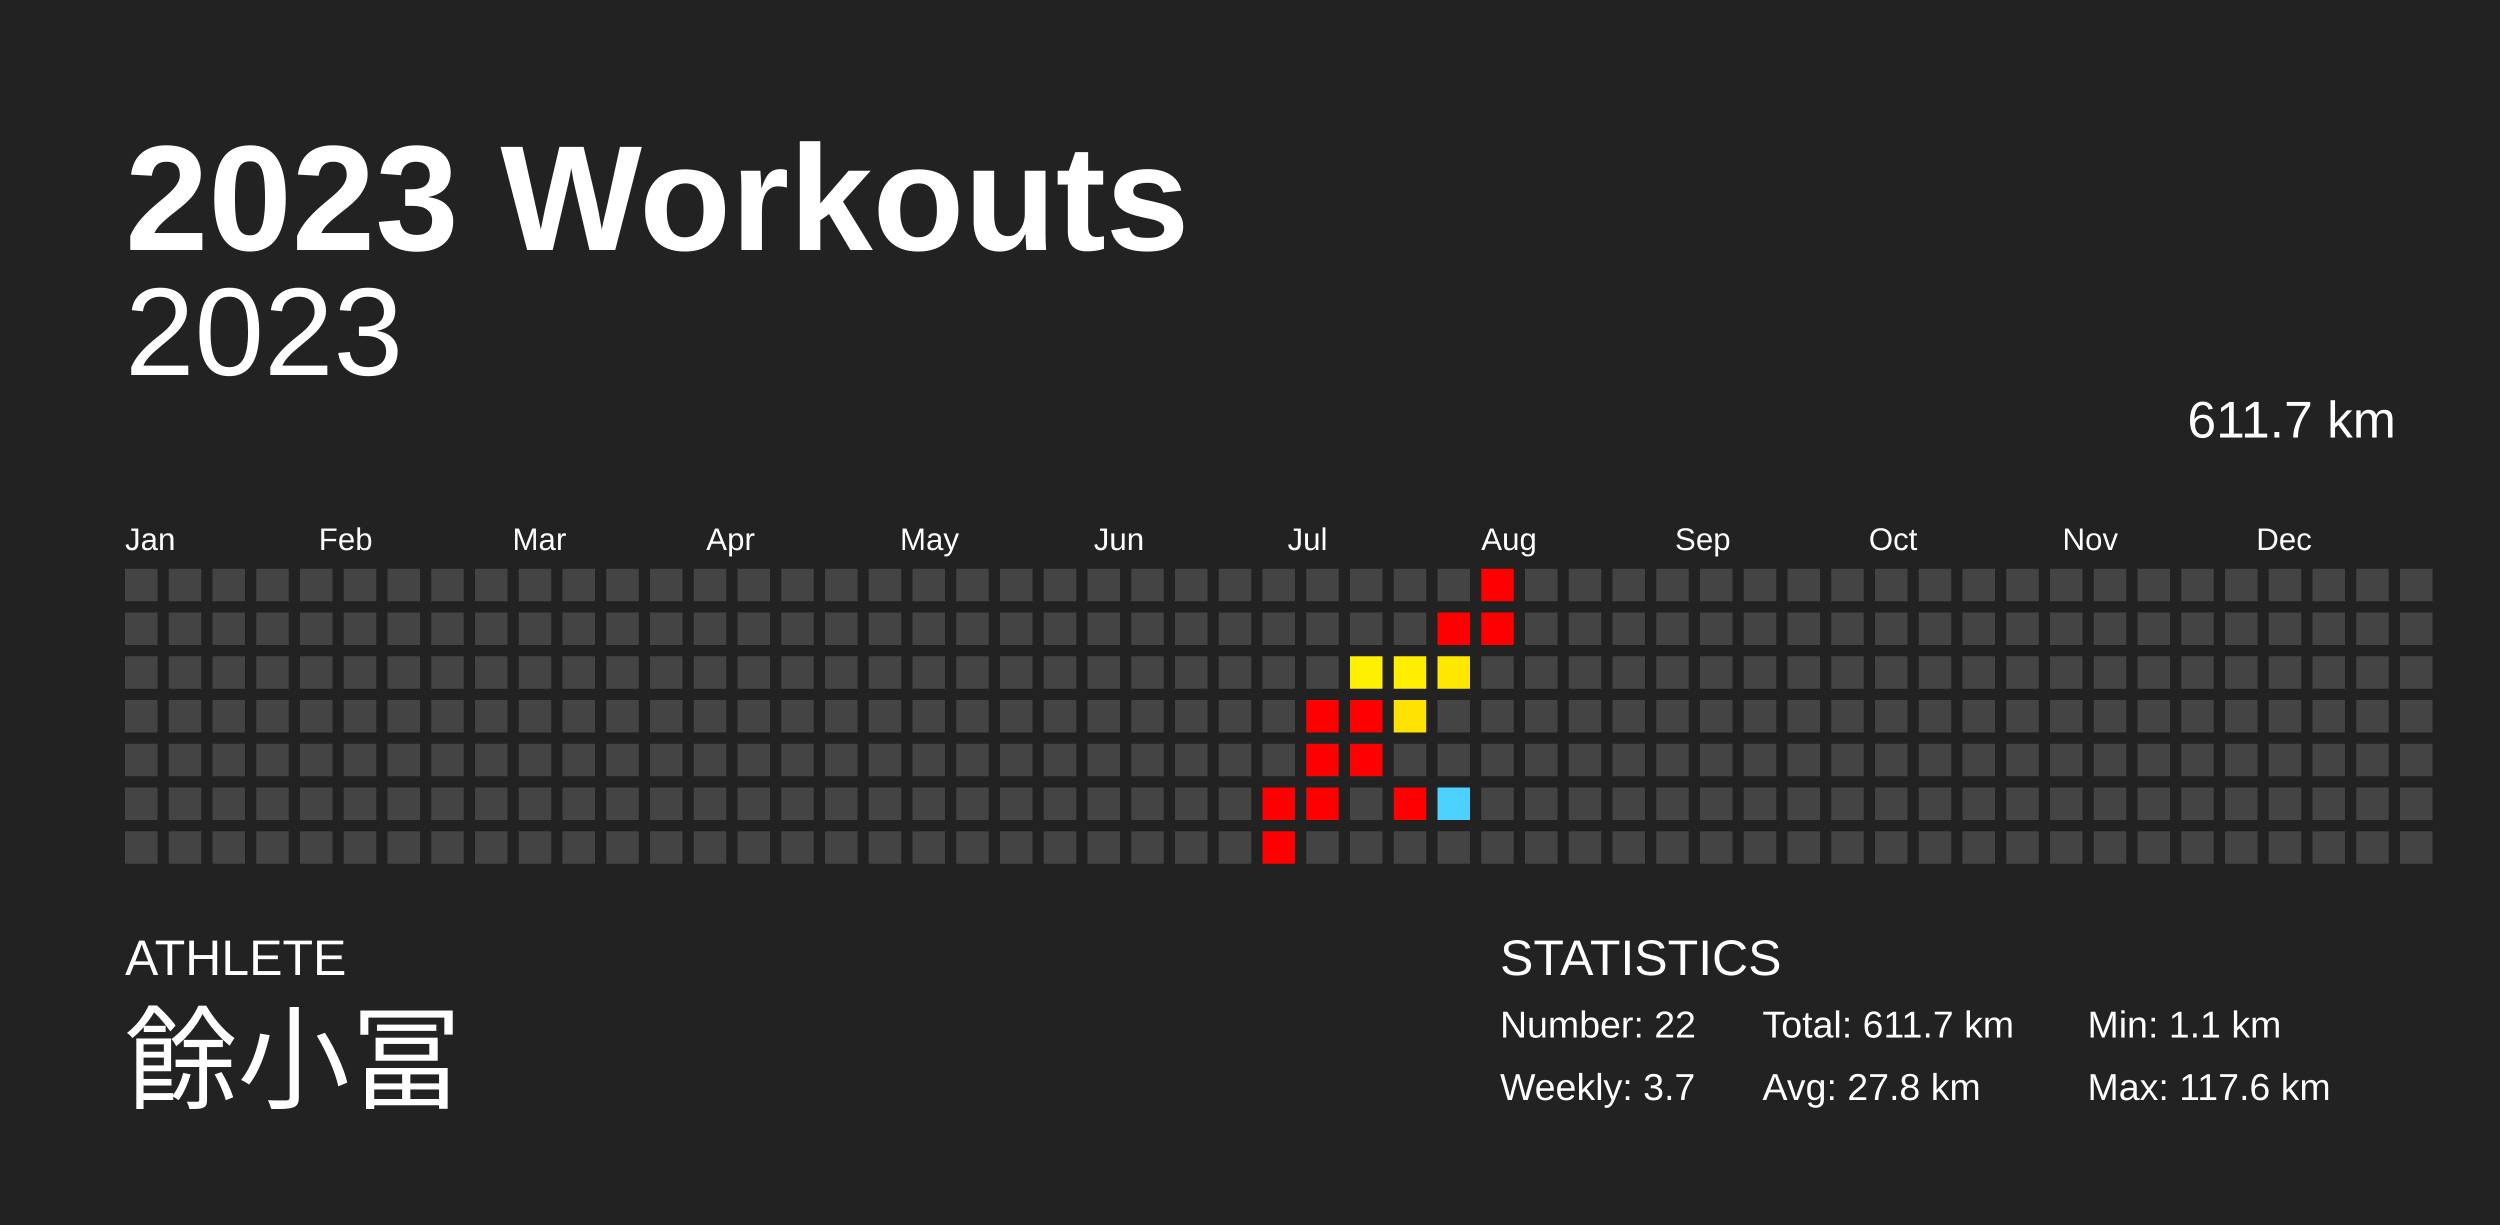
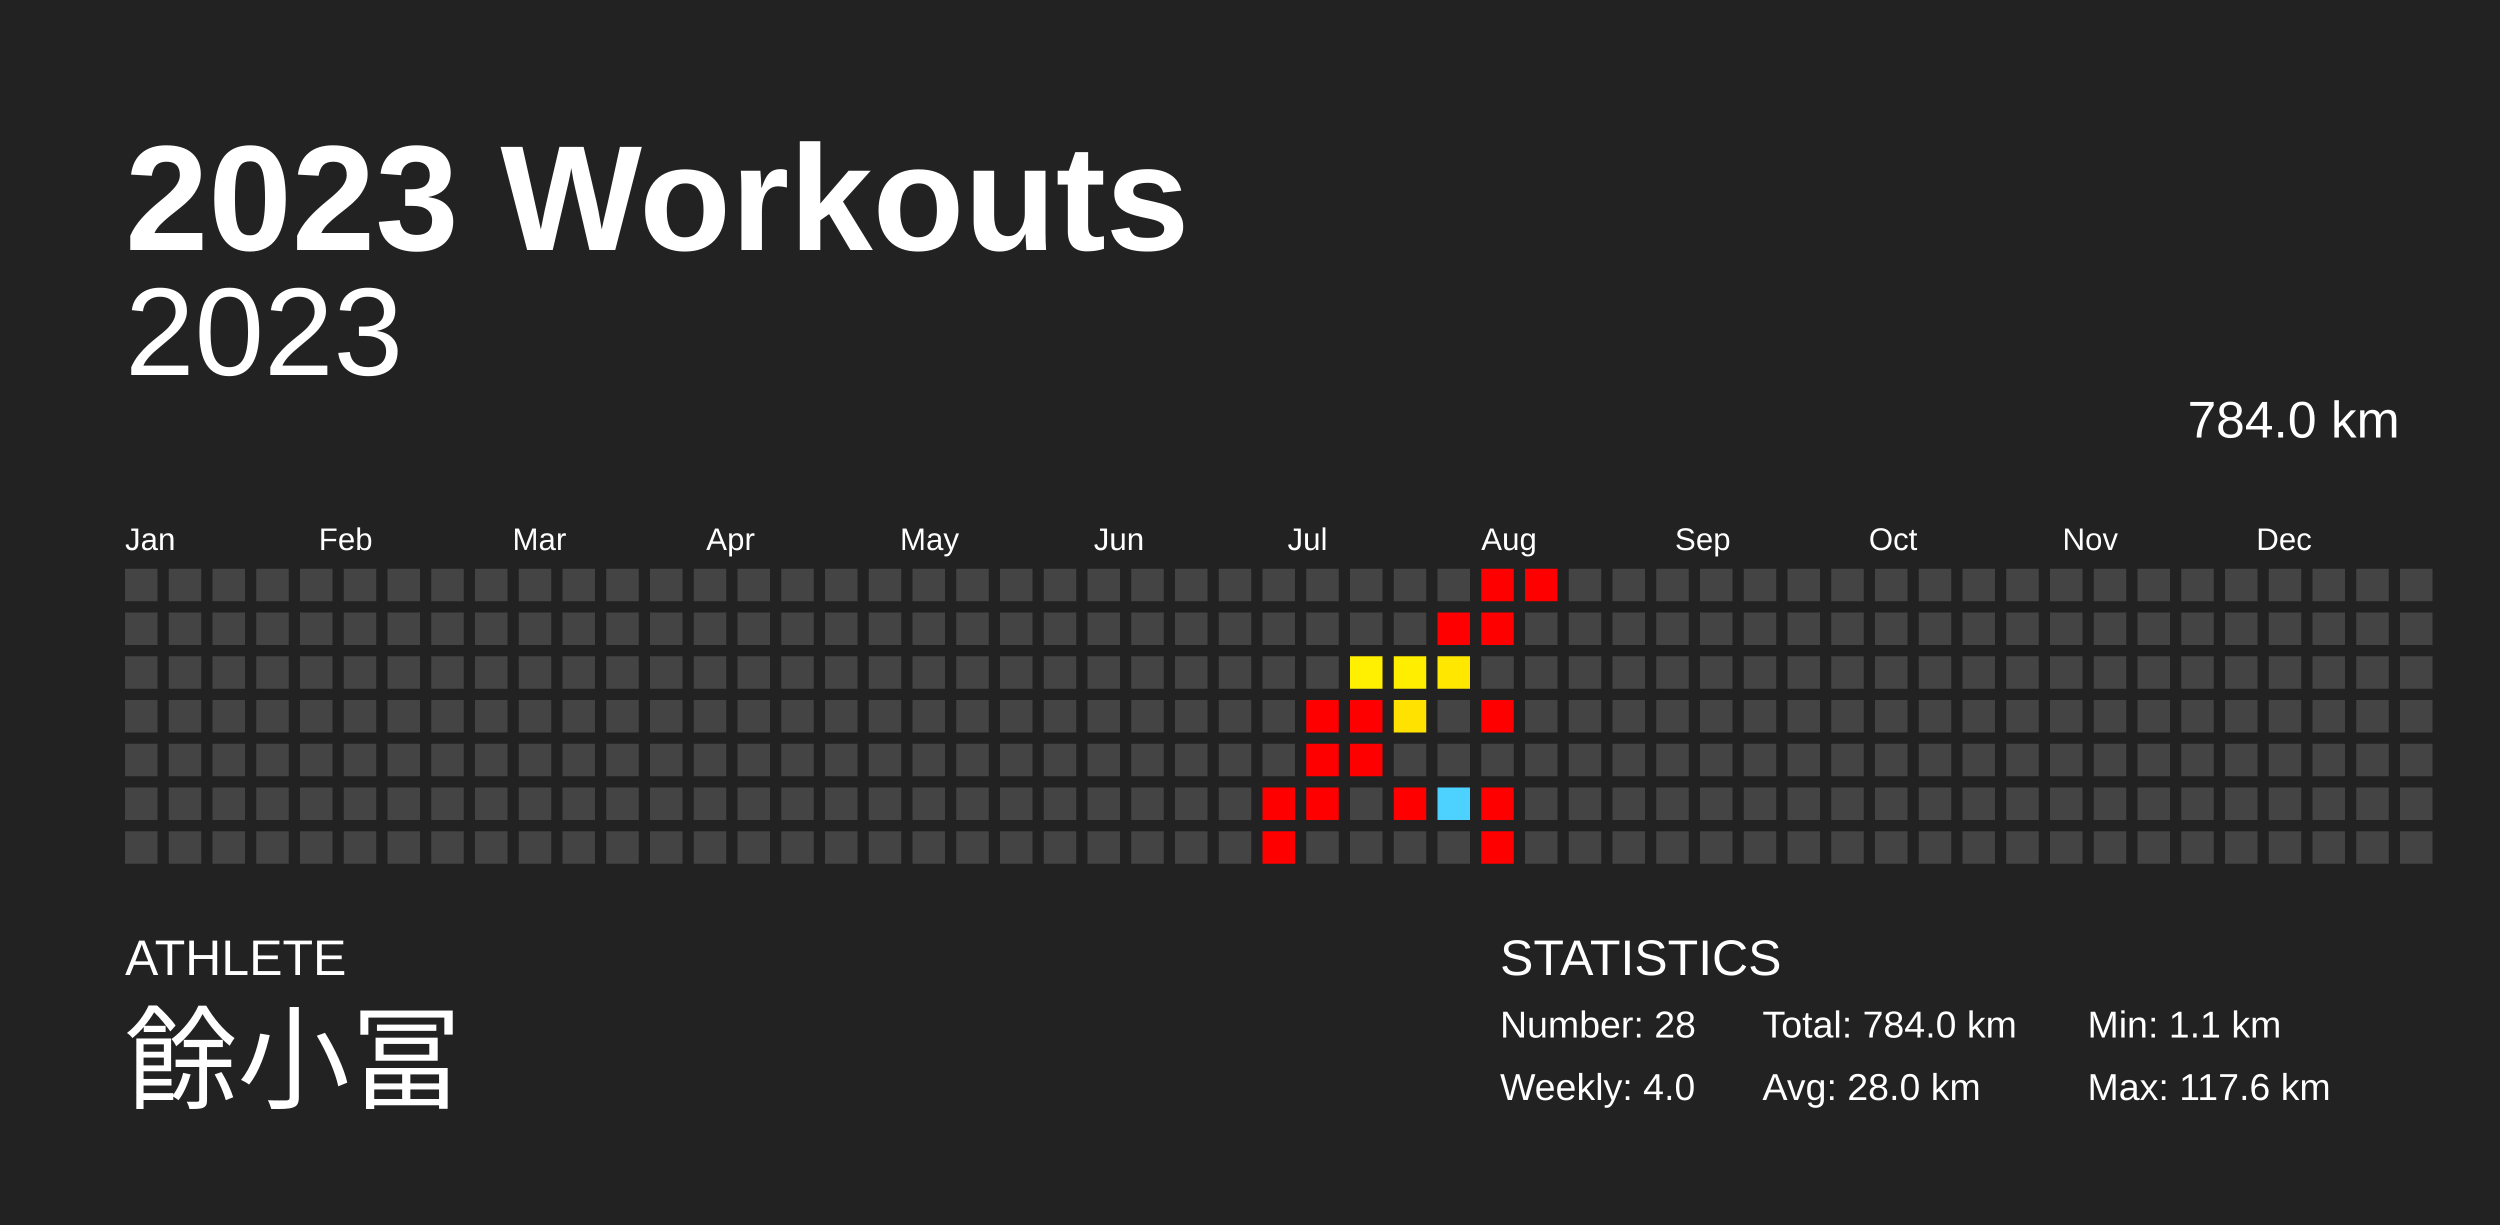
<svg xmlns="http://www.w3.org/2000/svg" baseProfile="full" height="98mm" version="1.1" viewBox="0,0,200,98" width="200mm">
  <defs />
  <rect fill="#222222" height="98" width="200" x="0" y="0" />
  <text fill="#FFFFFF" style="font-size:12px; font-family:Arial; font-weight:bold;" x="10" y="20">2023 Workouts</text>
  <text fill="#FFFFFF" style="font-size:4px; font-family:Arial" x="10" y="78">ATHLETE</text>
  <text fill="#FFFFFF" style="font-size:9px; font-family:Arial" x="10" y="88">餘小冨</text>
  <text fill="#FFFFFF" style="font-size:4px; font-family:Arial" x="120" y="78">STATISTICS</text>
-   <text fill="#FFFFFF" style="font-size:3px; font-family:Arial" x="120" y="83">Number: 22</text>
-   <text fill="#FFFFFF" style="font-size:3px; font-family:Arial" x="120" y="88">Weekly: 3.7</text>
-   <text fill="#FFFFFF" style="font-size:3px; font-family:Arial" x="141" y="83">Total: 611.7 km</text>
-   <text fill="#FFFFFF" style="font-size:3px; font-family:Arial" x="141" y="88">Avg: 27.8 km</text>
+   <text fill="#FFFFFF" style="font-size:3px; font-family:Arial" x="120" y="83">Number: 28</text>
+   <text fill="#FFFFFF" style="font-size:3px; font-family:Arial" x="120" y="88">Weekly: 4.0</text>
+   <text fill="#FFFFFF" style="font-size:3px; font-family:Arial" x="141" y="83">Total: 784.0 km</text>
+   <text fill="#FFFFFF" style="font-size:3px; font-family:Arial" x="141" y="88">Avg: 28.0 km</text>
  <text fill="#FFFFFF" style="font-size:3px; font-family:Arial" x="167" y="83">Min: 1.1 km</text>
  <text fill="#FFFFFF" style="font-size:3px; font-family:Arial" x="167" y="88">Max: 117.6 km</text>
  <text alignment-baseline="hanging" fill="#FFFFFF" style="font-size:10.0px; font-family:Arial;" x="10" y="30">2023</text>
-   <text alignment-baseline="hanging" fill="#FFFFFF" style="font-size:4.125px; font-family:Arial;" x="175" y="35">611.7 km</text>
+   <text alignment-baseline="hanging" fill="#FFFFFF" style="font-size:4.125px; font-family:Arial;" x="175" y="35">784.0 km</text>
  <text fill="#FFFFFF" style="font-size:2.5px; font-family:Arial" x="10.0" y="44">Jan</text>
  <text fill="#FFFFFF" style="font-size:2.5px; font-family:Arial" x="25.5" y="44">Feb</text>
  <text fill="#FFFFFF" style="font-size:2.5px; font-family:Arial" x="41.0" y="44">Mar</text>
  <text fill="#FFFFFF" style="font-size:2.5px; font-family:Arial" x="56.5" y="44">Apr</text>
  <text fill="#FFFFFF" style="font-size:2.5px; font-family:Arial" x="72.0" y="44">May</text>
  <text fill="#FFFFFF" style="font-size:2.5px; font-family:Arial" x="87.5" y="44">Jun</text>
  <text fill="#FFFFFF" style="font-size:2.5px; font-family:Arial" x="103.0" y="44">Jul</text>
  <text fill="#FFFFFF" style="font-size:2.5px; font-family:Arial" x="118.5" y="44">Aug</text>
  <text fill="#FFFFFF" style="font-size:2.5px; font-family:Arial" x="134.0" y="44">Sep</text>
  <text fill="#FFFFFF" style="font-size:2.5px; font-family:Arial" x="149.5" y="44">Oct</text>
  <text fill="#FFFFFF" style="font-size:2.5px; font-family:Arial" x="165.0" y="44">Nov</text>
  <text fill="#FFFFFF" style="font-size:2.5px; font-family:Arial" x="180.5" y="44">Dec</text>
  <rect fill="#444444" height="2.6" width="2.6" x="10.0" y="45.5" />
  <rect fill="#444444" height="2.6" width="2.6" x="10.0" y="49.0" />
  <rect fill="#444444" height="2.6" width="2.6" x="10.0" y="52.5" />
  <rect fill="#444444" height="2.6" width="2.6" x="10.0" y="56.0" />
  <rect fill="#444444" height="2.6" width="2.6" x="10.0" y="59.5" />
  <rect fill="#444444" height="2.6" width="2.6" x="10.0" y="63.0" />
  <rect fill="#444444" height="2.6" width="2.6" x="10.0" y="66.5" />
  <rect fill="#444444" height="2.6" width="2.6" x="13.5" y="45.5" />
  <rect fill="#444444" height="2.6" width="2.6" x="13.5" y="49.0" />
  <rect fill="#444444" height="2.6" width="2.6" x="13.5" y="52.5" />
  <rect fill="#444444" height="2.6" width="2.6" x="13.5" y="56.0" />
  <rect fill="#444444" height="2.6" width="2.6" x="13.5" y="59.5" />
  <rect fill="#444444" height="2.6" width="2.6" x="13.5" y="63.0" />
  <rect fill="#444444" height="2.6" width="2.6" x="13.5" y="66.5" />
  <rect fill="#444444" height="2.6" width="2.6" x="17.0" y="45.5" />
  <rect fill="#444444" height="2.6" width="2.6" x="17.0" y="49.0" />
  <rect fill="#444444" height="2.6" width="2.6" x="17.0" y="52.5" />
  <rect fill="#444444" height="2.6" width="2.6" x="17.0" y="56.0" />
  <rect fill="#444444" height="2.6" width="2.6" x="17.0" y="59.5" />
  <rect fill="#444444" height="2.6" width="2.6" x="17.0" y="63.0" />
  <rect fill="#444444" height="2.6" width="2.6" x="17.0" y="66.5" />
  <rect fill="#444444" height="2.6" width="2.6" x="20.5" y="45.5" />
  <rect fill="#444444" height="2.6" width="2.6" x="20.5" y="49.0" />
  <rect fill="#444444" height="2.6" width="2.6" x="20.5" y="52.5" />
  <rect fill="#444444" height="2.6" width="2.6" x="20.5" y="56.0" />
  <rect fill="#444444" height="2.6" width="2.6" x="20.5" y="59.5" />
  <rect fill="#444444" height="2.6" width="2.6" x="20.5" y="63.0" />
  <rect fill="#444444" height="2.6" width="2.6" x="20.5" y="66.5" />
  <rect fill="#444444" height="2.6" width="2.6" x="24.0" y="45.5" />
  <rect fill="#444444" height="2.6" width="2.6" x="24.0" y="49.0" />
  <rect fill="#444444" height="2.6" width="2.6" x="24.0" y="52.5" />
  <rect fill="#444444" height="2.6" width="2.6" x="24.0" y="56.0" />
  <rect fill="#444444" height="2.6" width="2.6" x="24.0" y="59.5" />
  <rect fill="#444444" height="2.6" width="2.6" x="24.0" y="63.0" />
  <rect fill="#444444" height="2.6" width="2.6" x="24.0" y="66.5" />
  <rect fill="#444444" height="2.6" width="2.6" x="27.5" y="45.5" />
  <rect fill="#444444" height="2.6" width="2.6" x="27.5" y="49.0" />
  <rect fill="#444444" height="2.6" width="2.6" x="27.5" y="52.5" />
  <rect fill="#444444" height="2.6" width="2.6" x="27.5" y="56.0" />
  <rect fill="#444444" height="2.6" width="2.6" x="27.5" y="59.5" />
  <rect fill="#444444" height="2.6" width="2.6" x="27.5" y="63.0" />
  <rect fill="#444444" height="2.6" width="2.6" x="27.5" y="66.5" />
  <rect fill="#444444" height="2.6" width="2.6" x="31.0" y="45.5" />
  <rect fill="#444444" height="2.6" width="2.6" x="31.0" y="49.0" />
  <rect fill="#444444" height="2.6" width="2.6" x="31.0" y="52.5" />
  <rect fill="#444444" height="2.6" width="2.6" x="31.0" y="56.0" />
  <rect fill="#444444" height="2.6" width="2.6" x="31.0" y="59.5" />
  <rect fill="#444444" height="2.6" width="2.6" x="31.0" y="63.0" />
  <rect fill="#444444" height="2.6" width="2.6" x="31.0" y="66.5" />
  <rect fill="#444444" height="2.6" width="2.6" x="34.5" y="45.5" />
  <rect fill="#444444" height="2.6" width="2.6" x="34.5" y="49.0" />
  <rect fill="#444444" height="2.6" width="2.6" x="34.5" y="52.5" />
  <rect fill="#444444" height="2.6" width="2.6" x="34.5" y="56.0" />
  <rect fill="#444444" height="2.6" width="2.6" x="34.5" y="59.5" />
  <rect fill="#444444" height="2.6" width="2.6" x="34.5" y="63.0" />
  <rect fill="#444444" height="2.6" width="2.6" x="34.5" y="66.5" />
  <rect fill="#444444" height="2.6" width="2.6" x="38.0" y="45.5" />
  <rect fill="#444444" height="2.6" width="2.6" x="38.0" y="49.0" />
  <rect fill="#444444" height="2.6" width="2.6" x="38.0" y="52.5" />
  <rect fill="#444444" height="2.6" width="2.6" x="38.0" y="56.0" />
  <rect fill="#444444" height="2.6" width="2.6" x="38.0" y="59.5" />
  <rect fill="#444444" height="2.6" width="2.6" x="38.0" y="63.0" />
  <rect fill="#444444" height="2.6" width="2.6" x="38.0" y="66.5" />
  <rect fill="#444444" height="2.6" width="2.6" x="41.5" y="45.5" />
  <rect fill="#444444" height="2.6" width="2.6" x="41.5" y="49.0" />
  <rect fill="#444444" height="2.6" width="2.6" x="41.5" y="52.5" />
  <rect fill="#444444" height="2.6" width="2.6" x="41.5" y="56.0" />
  <rect fill="#444444" height="2.6" width="2.6" x="41.5" y="59.5" />
  <rect fill="#444444" height="2.6" width="2.6" x="41.5" y="63.0" />
  <rect fill="#444444" height="2.6" width="2.6" x="41.5" y="66.5" />
  <rect fill="#444444" height="2.6" width="2.6" x="45.0" y="45.5" />
  <rect fill="#444444" height="2.6" width="2.6" x="45.0" y="49.0" />
  <rect fill="#444444" height="2.6" width="2.6" x="45.0" y="52.5" />
  <rect fill="#444444" height="2.6" width="2.6" x="45.0" y="56.0" />
  <rect fill="#444444" height="2.6" width="2.6" x="45.0" y="59.5" />
  <rect fill="#444444" height="2.6" width="2.6" x="45.0" y="63.0" />
  <rect fill="#444444" height="2.6" width="2.6" x="45.0" y="66.5" />
  <rect fill="#444444" height="2.6" width="2.6" x="48.5" y="45.5" />
  <rect fill="#444444" height="2.6" width="2.6" x="48.5" y="49.0" />
  <rect fill="#444444" height="2.6" width="2.6" x="48.5" y="52.5" />
  <rect fill="#444444" height="2.6" width="2.6" x="48.5" y="56.0" />
  <rect fill="#444444" height="2.6" width="2.6" x="48.5" y="59.5" />
  <rect fill="#444444" height="2.6" width="2.6" x="48.5" y="63.0" />
  <rect fill="#444444" height="2.6" width="2.6" x="48.5" y="66.5" />
  <rect fill="#444444" height="2.6" width="2.6" x="52.0" y="45.5" />
  <rect fill="#444444" height="2.6" width="2.6" x="52.0" y="49.0" />
  <rect fill="#444444" height="2.6" width="2.6" x="52.0" y="52.5" />
  <rect fill="#444444" height="2.6" width="2.6" x="52.0" y="56.0" />
  <rect fill="#444444" height="2.6" width="2.6" x="52.0" y="59.5" />
  <rect fill="#444444" height="2.6" width="2.6" x="52.0" y="63.0" />
  <rect fill="#444444" height="2.6" width="2.6" x="52.0" y="66.5" />
  <rect fill="#444444" height="2.6" width="2.6" x="55.5" y="45.5" />
  <rect fill="#444444" height="2.6" width="2.6" x="55.5" y="49.0" />
  <rect fill="#444444" height="2.6" width="2.6" x="55.5" y="52.5" />
  <rect fill="#444444" height="2.6" width="2.6" x="55.5" y="56.0" />
  <rect fill="#444444" height="2.6" width="2.6" x="55.5" y="59.5" />
  <rect fill="#444444" height="2.6" width="2.6" x="55.5" y="63.0" />
  <rect fill="#444444" height="2.6" width="2.6" x="55.5" y="66.5" />
  <rect fill="#444444" height="2.6" width="2.6" x="59.0" y="45.5" />
  <rect fill="#444444" height="2.6" width="2.6" x="59.0" y="49.0" />
  <rect fill="#444444" height="2.6" width="2.6" x="59.0" y="52.5" />
  <rect fill="#444444" height="2.6" width="2.6" x="59.0" y="56.0" />
  <rect fill="#444444" height="2.6" width="2.6" x="59.0" y="59.5" />
  <rect fill="#444444" height="2.6" width="2.6" x="59.0" y="63.0" />
  <rect fill="#444444" height="2.6" width="2.6" x="59.0" y="66.5" />
  <rect fill="#444444" height="2.6" width="2.6" x="62.5" y="45.5" />
  <rect fill="#444444" height="2.6" width="2.6" x="62.5" y="49.0" />
  <rect fill="#444444" height="2.6" width="2.6" x="62.5" y="52.5" />
  <rect fill="#444444" height="2.6" width="2.6" x="62.5" y="56.0" />
  <rect fill="#444444" height="2.6" width="2.6" x="62.5" y="59.5" />
  <rect fill="#444444" height="2.6" width="2.6" x="62.5" y="63.0" />
  <rect fill="#444444" height="2.6" width="2.6" x="62.5" y="66.5" />
  <rect fill="#444444" height="2.6" width="2.6" x="66.0" y="45.5" />
  <rect fill="#444444" height="2.6" width="2.6" x="66.0" y="49.0" />
  <rect fill="#444444" height="2.6" width="2.6" x="66.0" y="52.5" />
  <rect fill="#444444" height="2.6" width="2.6" x="66.0" y="56.0" />
  <rect fill="#444444" height="2.6" width="2.6" x="66.0" y="59.5" />
  <rect fill="#444444" height="2.6" width="2.6" x="66.0" y="63.0" />
  <rect fill="#444444" height="2.6" width="2.6" x="66.0" y="66.5" />
  <rect fill="#444444" height="2.6" width="2.6" x="69.5" y="45.5" />
  <rect fill="#444444" height="2.6" width="2.6" x="69.5" y="49.0" />
  <rect fill="#444444" height="2.6" width="2.6" x="69.5" y="52.5" />
  <rect fill="#444444" height="2.6" width="2.6" x="69.5" y="56.0" />
  <rect fill="#444444" height="2.6" width="2.6" x="69.5" y="59.5" />
  <rect fill="#444444" height="2.6" width="2.6" x="69.5" y="63.0" />
  <rect fill="#444444" height="2.6" width="2.6" x="69.5" y="66.5" />
  <rect fill="#444444" height="2.6" width="2.6" x="73.0" y="45.5" />
  <rect fill="#444444" height="2.6" width="2.6" x="73.0" y="49.0" />
  <rect fill="#444444" height="2.6" width="2.6" x="73.0" y="52.5" />
  <rect fill="#444444" height="2.6" width="2.6" x="73.0" y="56.0" />
  <rect fill="#444444" height="2.6" width="2.6" x="73.0" y="59.5" />
  <rect fill="#444444" height="2.6" width="2.6" x="73.0" y="63.0" />
  <rect fill="#444444" height="2.6" width="2.6" x="73.0" y="66.5" />
  <rect fill="#444444" height="2.6" width="2.6" x="76.5" y="45.5" />
  <rect fill="#444444" height="2.6" width="2.6" x="76.5" y="49.0" />
  <rect fill="#444444" height="2.6" width="2.6" x="76.5" y="52.5" />
  <rect fill="#444444" height="2.6" width="2.6" x="76.5" y="56.0" />
  <rect fill="#444444" height="2.6" width="2.6" x="76.5" y="59.5" />
  <rect fill="#444444" height="2.6" width="2.6" x="76.5" y="63.0" />
  <rect fill="#444444" height="2.6" width="2.6" x="76.5" y="66.5" />
  <rect fill="#444444" height="2.6" width="2.6" x="80.0" y="45.5" />
  <rect fill="#444444" height="2.6" width="2.6" x="80.0" y="49.0" />
  <rect fill="#444444" height="2.6" width="2.6" x="80.0" y="52.5" />
  <rect fill="#444444" height="2.6" width="2.6" x="80.0" y="56.0" />
  <rect fill="#444444" height="2.6" width="2.6" x="80.0" y="59.5" />
  <rect fill="#444444" height="2.6" width="2.6" x="80.0" y="63.0" />
  <rect fill="#444444" height="2.6" width="2.6" x="80.0" y="66.5" />
  <rect fill="#444444" height="2.6" width="2.6" x="83.5" y="45.5" />
  <rect fill="#444444" height="2.6" width="2.6" x="83.5" y="49.0" />
  <rect fill="#444444" height="2.6" width="2.6" x="83.5" y="52.5" />
  <rect fill="#444444" height="2.6" width="2.6" x="83.5" y="56.0" />
  <rect fill="#444444" height="2.6" width="2.6" x="83.5" y="59.5" />
  <rect fill="#444444" height="2.6" width="2.6" x="83.5" y="63.0" />
  <rect fill="#444444" height="2.6" width="2.6" x="83.5" y="66.5" />
  <rect fill="#444444" height="2.6" width="2.6" x="87.0" y="45.5" />
  <rect fill="#444444" height="2.6" width="2.6" x="87.0" y="49.0" />
  <rect fill="#444444" height="2.6" width="2.6" x="87.0" y="52.5" />
  <rect fill="#444444" height="2.6" width="2.6" x="87.0" y="56.0" />
  <rect fill="#444444" height="2.6" width="2.6" x="87.0" y="59.5" />
  <rect fill="#444444" height="2.6" width="2.6" x="87.0" y="63.0" />
  <rect fill="#444444" height="2.6" width="2.6" x="87.0" y="66.5" />
  <rect fill="#444444" height="2.6" width="2.6" x="90.5" y="45.5" />
  <rect fill="#444444" height="2.6" width="2.6" x="90.5" y="49.0" />
  <rect fill="#444444" height="2.6" width="2.6" x="90.5" y="52.5" />
  <rect fill="#444444" height="2.6" width="2.6" x="90.5" y="56.0" />
  <rect fill="#444444" height="2.6" width="2.6" x="90.5" y="59.5" />
  <rect fill="#444444" height="2.6" width="2.6" x="90.5" y="63.0" />
  <rect fill="#444444" height="2.6" width="2.6" x="90.5" y="66.5" />
  <rect fill="#444444" height="2.6" width="2.6" x="94.0" y="45.5" />
  <rect fill="#444444" height="2.6" width="2.6" x="94.0" y="49.0" />
  <rect fill="#444444" height="2.6" width="2.6" x="94.0" y="52.5" />
  <rect fill="#444444" height="2.6" width="2.6" x="94.0" y="56.0" />
  <rect fill="#444444" height="2.6" width="2.6" x="94.0" y="59.5" />
  <rect fill="#444444" height="2.6" width="2.6" x="94.0" y="63.0" />
  <rect fill="#444444" height="2.6" width="2.6" x="94.0" y="66.5" />
  <rect fill="#444444" height="2.6" width="2.6" x="97.5" y="45.5" />
  <rect fill="#444444" height="2.6" width="2.6" x="97.5" y="49.0" />
  <rect fill="#444444" height="2.6" width="2.6" x="97.5" y="52.5" />
  <rect fill="#444444" height="2.6" width="2.6" x="97.5" y="56.0" />
  <rect fill="#444444" height="2.6" width="2.6" x="97.5" y="59.5" />
  <rect fill="#444444" height="2.6" width="2.6" x="97.5" y="63.0" />
  <rect fill="#444444" height="2.6" width="2.6" x="97.5" y="66.5" />
  <rect fill="#444444" height="2.6" width="2.6" x="101.0" y="45.5" />
  <rect fill="#444444" height="2.6" width="2.6" x="101.0" y="49.0" />
  <rect fill="#444444" height="2.6" width="2.6" x="101.0" y="52.5" />
  <rect fill="#444444" height="2.6" width="2.6" x="101.0" y="56.0" />
  <rect fill="#444444" height="2.6" width="2.6" x="101.0" y="59.5" />
  <rect fill="red" height="2.6" width="2.6" x="101.0" y="63.0" />
  <rect fill="red" height="2.6" width="2.6" x="101.0" y="66.5" />
  <rect fill="#444444" height="2.6" width="2.6" x="104.5" y="45.5" />
  <rect fill="#444444" height="2.6" width="2.6" x="104.5" y="49.0" />
  <rect fill="#444444" height="2.6" width="2.6" x="104.5" y="52.5" />
  <rect fill="red" height="2.6" width="2.6" x="104.5" y="56.0" />
  <rect fill="red" height="2.6" width="2.6" x="104.5" y="59.5" />
  <rect fill="red" height="2.6" width="2.6" x="104.5" y="63.0" />
  <rect fill="#444444" height="2.6" width="2.6" x="104.5" y="66.5" />
  <rect fill="#444444" height="2.6" width="2.6" x="108.0" y="45.5" />
  <rect fill="#444444" height="2.6" width="2.6" x="108.0" y="49.0" />
  <rect fill="#ffef00" height="2.6" width="2.6" x="108.0" y="52.5" />
  <rect fill="red" height="2.6" width="2.6" x="108.0" y="56.0" />
  <rect fill="red" height="2.6" width="2.6" x="108.0" y="59.5" />
  <rect fill="#444444" height="2.6" width="2.6" x="108.0" y="63.0" />
  <rect fill="#444444" height="2.6" width="2.6" x="108.0" y="66.5" />
  <rect fill="#444444" height="2.6" width="2.6" x="111.5" y="45.5" />
  <rect fill="#444444" height="2.6" width="2.6" x="111.5" y="49.0" />
  <rect fill="#ffee00" height="2.6" width="2.6" x="111.5" y="52.5" />
  <rect fill="#ffe200" height="2.6" width="2.6" x="111.5" y="56.0" />
  <rect fill="#444444" height="2.6" width="2.6" x="111.5" y="59.5" />
  <rect fill="red" height="2.6" width="2.6" x="111.5" y="63.0" />
  <rect fill="#444444" height="2.6" width="2.6" x="111.5" y="66.5" />
  <rect fill="#444444" height="2.6" width="2.6" x="115.0" y="45.5" />
  <rect fill="red" height="2.6" width="2.6" x="115.0" y="49.0" />
  <rect fill="#ffe700" height="2.6" width="2.6" x="115.0" y="52.5" />
  <rect fill="#444444" height="2.6" width="2.6" x="115.0" y="56.0" />
  <rect fill="#444444" height="2.6" width="2.6" x="115.0" y="59.5" />
  <rect fill="#4dd2ff" height="2.6" width="2.6" x="115.0" y="63.0" />
  <rect fill="#444444" height="2.6" width="2.6" x="115.0" y="66.5" />
  <rect fill="red" height="2.6" width="2.6" x="118.5" y="45.5" />
  <rect fill="red" height="2.6" width="2.6" x="118.5" y="49.0" />
  <rect fill="#444444" height="2.6" width="2.6" x="118.5" y="52.5" />
-   <rect fill="#444444" height="2.6" width="2.6" x="118.5" y="56.0" />
+   <rect fill="red" height="2.6" width="2.6" x="118.5" y="56.0" />
  <rect fill="#444444" height="2.6" width="2.6" x="118.5" y="59.5" />
-   <rect fill="#444444" height="2.6" width="2.6" x="118.5" y="63.0" />
-   <rect fill="#444444" height="2.6" width="2.6" x="118.5" y="66.5" />
-   <rect fill="#444444" height="2.6" width="2.6" x="122.0" y="45.5" />
+   <rect fill="red" height="2.6" width="2.6" x="118.5" y="63.0" />
+   <rect fill="red" height="2.6" width="2.6" x="118.5" y="66.5" />
+   <rect fill="red" height="2.6" width="2.6" x="122.0" y="45.5" />
  <rect fill="#444444" height="2.6" width="2.6" x="122.0" y="49.0" />
  <rect fill="#444444" height="2.6" width="2.6" x="122.0" y="52.5" />
  <rect fill="#444444" height="2.6" width="2.6" x="122.0" y="56.0" />
  <rect fill="#444444" height="2.6" width="2.6" x="122.0" y="59.5" />
  <rect fill="#444444" height="2.6" width="2.6" x="122.0" y="63.0" />
  <rect fill="#444444" height="2.6" width="2.6" x="122.0" y="66.5" />
  <rect fill="#444444" height="2.6" width="2.6" x="125.5" y="45.5" />
  <rect fill="#444444" height="2.6" width="2.6" x="125.5" y="49.0" />
  <rect fill="#444444" height="2.6" width="2.6" x="125.5" y="52.5" />
  <rect fill="#444444" height="2.6" width="2.6" x="125.5" y="56.0" />
  <rect fill="#444444" height="2.6" width="2.6" x="125.5" y="59.5" />
  <rect fill="#444444" height="2.6" width="2.6" x="125.5" y="63.0" />
  <rect fill="#444444" height="2.6" width="2.6" x="125.5" y="66.5" />
  <rect fill="#444444" height="2.6" width="2.6" x="129.0" y="45.5" />
  <rect fill="#444444" height="2.6" width="2.6" x="129.0" y="49.0" />
  <rect fill="#444444" height="2.6" width="2.6" x="129.0" y="52.5" />
  <rect fill="#444444" height="2.6" width="2.6" x="129.0" y="56.0" />
  <rect fill="#444444" height="2.6" width="2.6" x="129.0" y="59.5" />
  <rect fill="#444444" height="2.6" width="2.6" x="129.0" y="63.0" />
  <rect fill="#444444" height="2.6" width="2.6" x="129.0" y="66.5" />
  <rect fill="#444444" height="2.6" width="2.6" x="132.5" y="45.5" />
  <rect fill="#444444" height="2.6" width="2.6" x="132.5" y="49.0" />
  <rect fill="#444444" height="2.6" width="2.6" x="132.5" y="52.5" />
  <rect fill="#444444" height="2.6" width="2.6" x="132.5" y="56.0" />
  <rect fill="#444444" height="2.6" width="2.6" x="132.5" y="59.5" />
  <rect fill="#444444" height="2.6" width="2.6" x="132.5" y="63.0" />
  <rect fill="#444444" height="2.6" width="2.6" x="132.5" y="66.5" />
  <rect fill="#444444" height="2.6" width="2.6" x="136.0" y="45.5" />
  <rect fill="#444444" height="2.6" width="2.6" x="136.0" y="49.0" />
  <rect fill="#444444" height="2.6" width="2.6" x="136.0" y="52.5" />
  <rect fill="#444444" height="2.6" width="2.6" x="136.0" y="56.0" />
  <rect fill="#444444" height="2.6" width="2.6" x="136.0" y="59.5" />
  <rect fill="#444444" height="2.6" width="2.6" x="136.0" y="63.0" />
  <rect fill="#444444" height="2.6" width="2.6" x="136.0" y="66.5" />
  <rect fill="#444444" height="2.6" width="2.6" x="139.5" y="45.5" />
  <rect fill="#444444" height="2.6" width="2.6" x="139.5" y="49.0" />
  <rect fill="#444444" height="2.6" width="2.6" x="139.5" y="52.5" />
  <rect fill="#444444" height="2.6" width="2.6" x="139.5" y="56.0" />
  <rect fill="#444444" height="2.6" width="2.6" x="139.5" y="59.5" />
  <rect fill="#444444" height="2.6" width="2.6" x="139.5" y="63.0" />
  <rect fill="#444444" height="2.6" width="2.6" x="139.5" y="66.5" />
  <rect fill="#444444" height="2.6" width="2.6" x="143.0" y="45.5" />
  <rect fill="#444444" height="2.6" width="2.6" x="143.0" y="49.0" />
  <rect fill="#444444" height="2.6" width="2.6" x="143.0" y="52.5" />
  <rect fill="#444444" height="2.6" width="2.6" x="143.0" y="56.0" />
  <rect fill="#444444" height="2.6" width="2.6" x="143.0" y="59.5" />
  <rect fill="#444444" height="2.6" width="2.6" x="143.0" y="63.0" />
  <rect fill="#444444" height="2.6" width="2.6" x="143.0" y="66.5" />
  <rect fill="#444444" height="2.6" width="2.6" x="146.5" y="45.5" />
  <rect fill="#444444" height="2.6" width="2.6" x="146.5" y="49.0" />
  <rect fill="#444444" height="2.6" width="2.6" x="146.5" y="52.5" />
  <rect fill="#444444" height="2.6" width="2.6" x="146.5" y="56.0" />
  <rect fill="#444444" height="2.6" width="2.6" x="146.5" y="59.5" />
  <rect fill="#444444" height="2.6" width="2.6" x="146.5" y="63.0" />
  <rect fill="#444444" height="2.6" width="2.6" x="146.5" y="66.5" />
  <rect fill="#444444" height="2.6" width="2.6" x="150.0" y="45.5" />
  <rect fill="#444444" height="2.6" width="2.6" x="150.0" y="49.0" />
  <rect fill="#444444" height="2.6" width="2.6" x="150.0" y="52.5" />
  <rect fill="#444444" height="2.6" width="2.6" x="150.0" y="56.0" />
  <rect fill="#444444" height="2.6" width="2.6" x="150.0" y="59.5" />
  <rect fill="#444444" height="2.6" width="2.6" x="150.0" y="63.0" />
  <rect fill="#444444" height="2.6" width="2.6" x="150.0" y="66.5" />
  <rect fill="#444444" height="2.6" width="2.6" x="153.5" y="45.5" />
  <rect fill="#444444" height="2.6" width="2.6" x="153.5" y="49.0" />
  <rect fill="#444444" height="2.6" width="2.6" x="153.5" y="52.5" />
  <rect fill="#444444" height="2.6" width="2.6" x="153.5" y="56.0" />
  <rect fill="#444444" height="2.6" width="2.6" x="153.5" y="59.5" />
  <rect fill="#444444" height="2.6" width="2.6" x="153.5" y="63.0" />
  <rect fill="#444444" height="2.6" width="2.6" x="153.5" y="66.5" />
  <rect fill="#444444" height="2.6" width="2.6" x="157.0" y="45.5" />
  <rect fill="#444444" height="2.6" width="2.6" x="157.0" y="49.0" />
  <rect fill="#444444" height="2.6" width="2.6" x="157.0" y="52.5" />
  <rect fill="#444444" height="2.6" width="2.6" x="157.0" y="56.0" />
  <rect fill="#444444" height="2.6" width="2.6" x="157.0" y="59.5" />
  <rect fill="#444444" height="2.6" width="2.6" x="157.0" y="63.0" />
  <rect fill="#444444" height="2.6" width="2.6" x="157.0" y="66.5" />
  <rect fill="#444444" height="2.6" width="2.6" x="160.5" y="45.5" />
  <rect fill="#444444" height="2.6" width="2.6" x="160.5" y="49.0" />
  <rect fill="#444444" height="2.6" width="2.6" x="160.5" y="52.5" />
  <rect fill="#444444" height="2.6" width="2.6" x="160.5" y="56.0" />
  <rect fill="#444444" height="2.6" width="2.6" x="160.5" y="59.5" />
  <rect fill="#444444" height="2.6" width="2.6" x="160.5" y="63.0" />
  <rect fill="#444444" height="2.6" width="2.6" x="160.5" y="66.5" />
  <rect fill="#444444" height="2.6" width="2.6" x="164.0" y="45.5" />
  <rect fill="#444444" height="2.6" width="2.6" x="164.0" y="49.0" />
  <rect fill="#444444" height="2.6" width="2.6" x="164.0" y="52.5" />
  <rect fill="#444444" height="2.6" width="2.6" x="164.0" y="56.0" />
  <rect fill="#444444" height="2.6" width="2.6" x="164.0" y="59.5" />
  <rect fill="#444444" height="2.6" width="2.6" x="164.0" y="63.0" />
  <rect fill="#444444" height="2.6" width="2.6" x="164.0" y="66.5" />
  <rect fill="#444444" height="2.6" width="2.6" x="167.5" y="45.5" />
  <rect fill="#444444" height="2.6" width="2.6" x="167.5" y="49.0" />
  <rect fill="#444444" height="2.6" width="2.6" x="167.5" y="52.5" />
  <rect fill="#444444" height="2.6" width="2.6" x="167.5" y="56.0" />
  <rect fill="#444444" height="2.6" width="2.6" x="167.5" y="59.5" />
  <rect fill="#444444" height="2.6" width="2.6" x="167.5" y="63.0" />
  <rect fill="#444444" height="2.6" width="2.6" x="167.5" y="66.5" />
  <rect fill="#444444" height="2.6" width="2.6" x="171.0" y="45.5" />
  <rect fill="#444444" height="2.6" width="2.6" x="171.0" y="49.0" />
  <rect fill="#444444" height="2.6" width="2.6" x="171.0" y="52.5" />
  <rect fill="#444444" height="2.6" width="2.6" x="171.0" y="56.0" />
  <rect fill="#444444" height="2.6" width="2.6" x="171.0" y="59.5" />
  <rect fill="#444444" height="2.6" width="2.6" x="171.0" y="63.0" />
  <rect fill="#444444" height="2.6" width="2.6" x="171.0" y="66.5" />
  <rect fill="#444444" height="2.6" width="2.6" x="174.5" y="45.5" />
  <rect fill="#444444" height="2.6" width="2.6" x="174.5" y="49.0" />
  <rect fill="#444444" height="2.6" width="2.6" x="174.5" y="52.5" />
  <rect fill="#444444" height="2.6" width="2.6" x="174.5" y="56.0" />
  <rect fill="#444444" height="2.6" width="2.6" x="174.5" y="59.5" />
  <rect fill="#444444" height="2.6" width="2.6" x="174.5" y="63.0" />
  <rect fill="#444444" height="2.6" width="2.6" x="174.5" y="66.5" />
  <rect fill="#444444" height="2.6" width="2.6" x="178.0" y="45.5" />
  <rect fill="#444444" height="2.6" width="2.6" x="178.0" y="49.0" />
  <rect fill="#444444" height="2.6" width="2.6" x="178.0" y="52.5" />
  <rect fill="#444444" height="2.6" width="2.6" x="178.0" y="56.0" />
  <rect fill="#444444" height="2.6" width="2.6" x="178.0" y="59.5" />
  <rect fill="#444444" height="2.6" width="2.6" x="178.0" y="63.0" />
  <rect fill="#444444" height="2.6" width="2.6" x="178.0" y="66.5" />
  <rect fill="#444444" height="2.6" width="2.6" x="181.5" y="45.5" />
  <rect fill="#444444" height="2.6" width="2.6" x="181.5" y="49.0" />
  <rect fill="#444444" height="2.6" width="2.6" x="181.5" y="52.5" />
  <rect fill="#444444" height="2.6" width="2.6" x="181.5" y="56.0" />
  <rect fill="#444444" height="2.6" width="2.6" x="181.5" y="59.5" />
  <rect fill="#444444" height="2.6" width="2.6" x="181.5" y="63.0" />
  <rect fill="#444444" height="2.6" width="2.6" x="181.5" y="66.5" />
  <rect fill="#444444" height="2.6" width="2.6" x="185.0" y="45.5" />
  <rect fill="#444444" height="2.6" width="2.6" x="185.0" y="49.0" />
  <rect fill="#444444" height="2.6" width="2.6" x="185.0" y="52.5" />
  <rect fill="#444444" height="2.6" width="2.6" x="185.0" y="56.0" />
  <rect fill="#444444" height="2.6" width="2.6" x="185.0" y="59.5" />
  <rect fill="#444444" height="2.6" width="2.6" x="185.0" y="63.0" />
  <rect fill="#444444" height="2.6" width="2.6" x="185.0" y="66.5" />
  <rect fill="#444444" height="2.6" width="2.6" x="188.5" y="45.5" />
  <rect fill="#444444" height="2.6" width="2.6" x="188.5" y="49.0" />
  <rect fill="#444444" height="2.6" width="2.6" x="188.5" y="52.5" />
  <rect fill="#444444" height="2.6" width="2.6" x="188.5" y="56.0" />
  <rect fill="#444444" height="2.6" width="2.6" x="188.5" y="59.5" />
  <rect fill="#444444" height="2.6" width="2.6" x="188.5" y="63.0" />
  <rect fill="#444444" height="2.6" width="2.6" x="188.5" y="66.5" />
  <rect fill="#444444" height="2.6" width="2.6" x="192.0" y="45.5" />
  <rect fill="#444444" height="2.6" width="2.6" x="192.0" y="49.0" />
  <rect fill="#444444" height="2.6" width="2.6" x="192.0" y="52.5" />
  <rect fill="#444444" height="2.6" width="2.6" x="192.0" y="56.0" />
  <rect fill="#444444" height="2.6" width="2.6" x="192.0" y="59.5" />
  <rect fill="#444444" height="2.6" width="2.6" x="192.0" y="63.0" />
  <rect fill="#444444" height="2.6" width="2.6" x="192.0" y="66.5" />
</svg>
